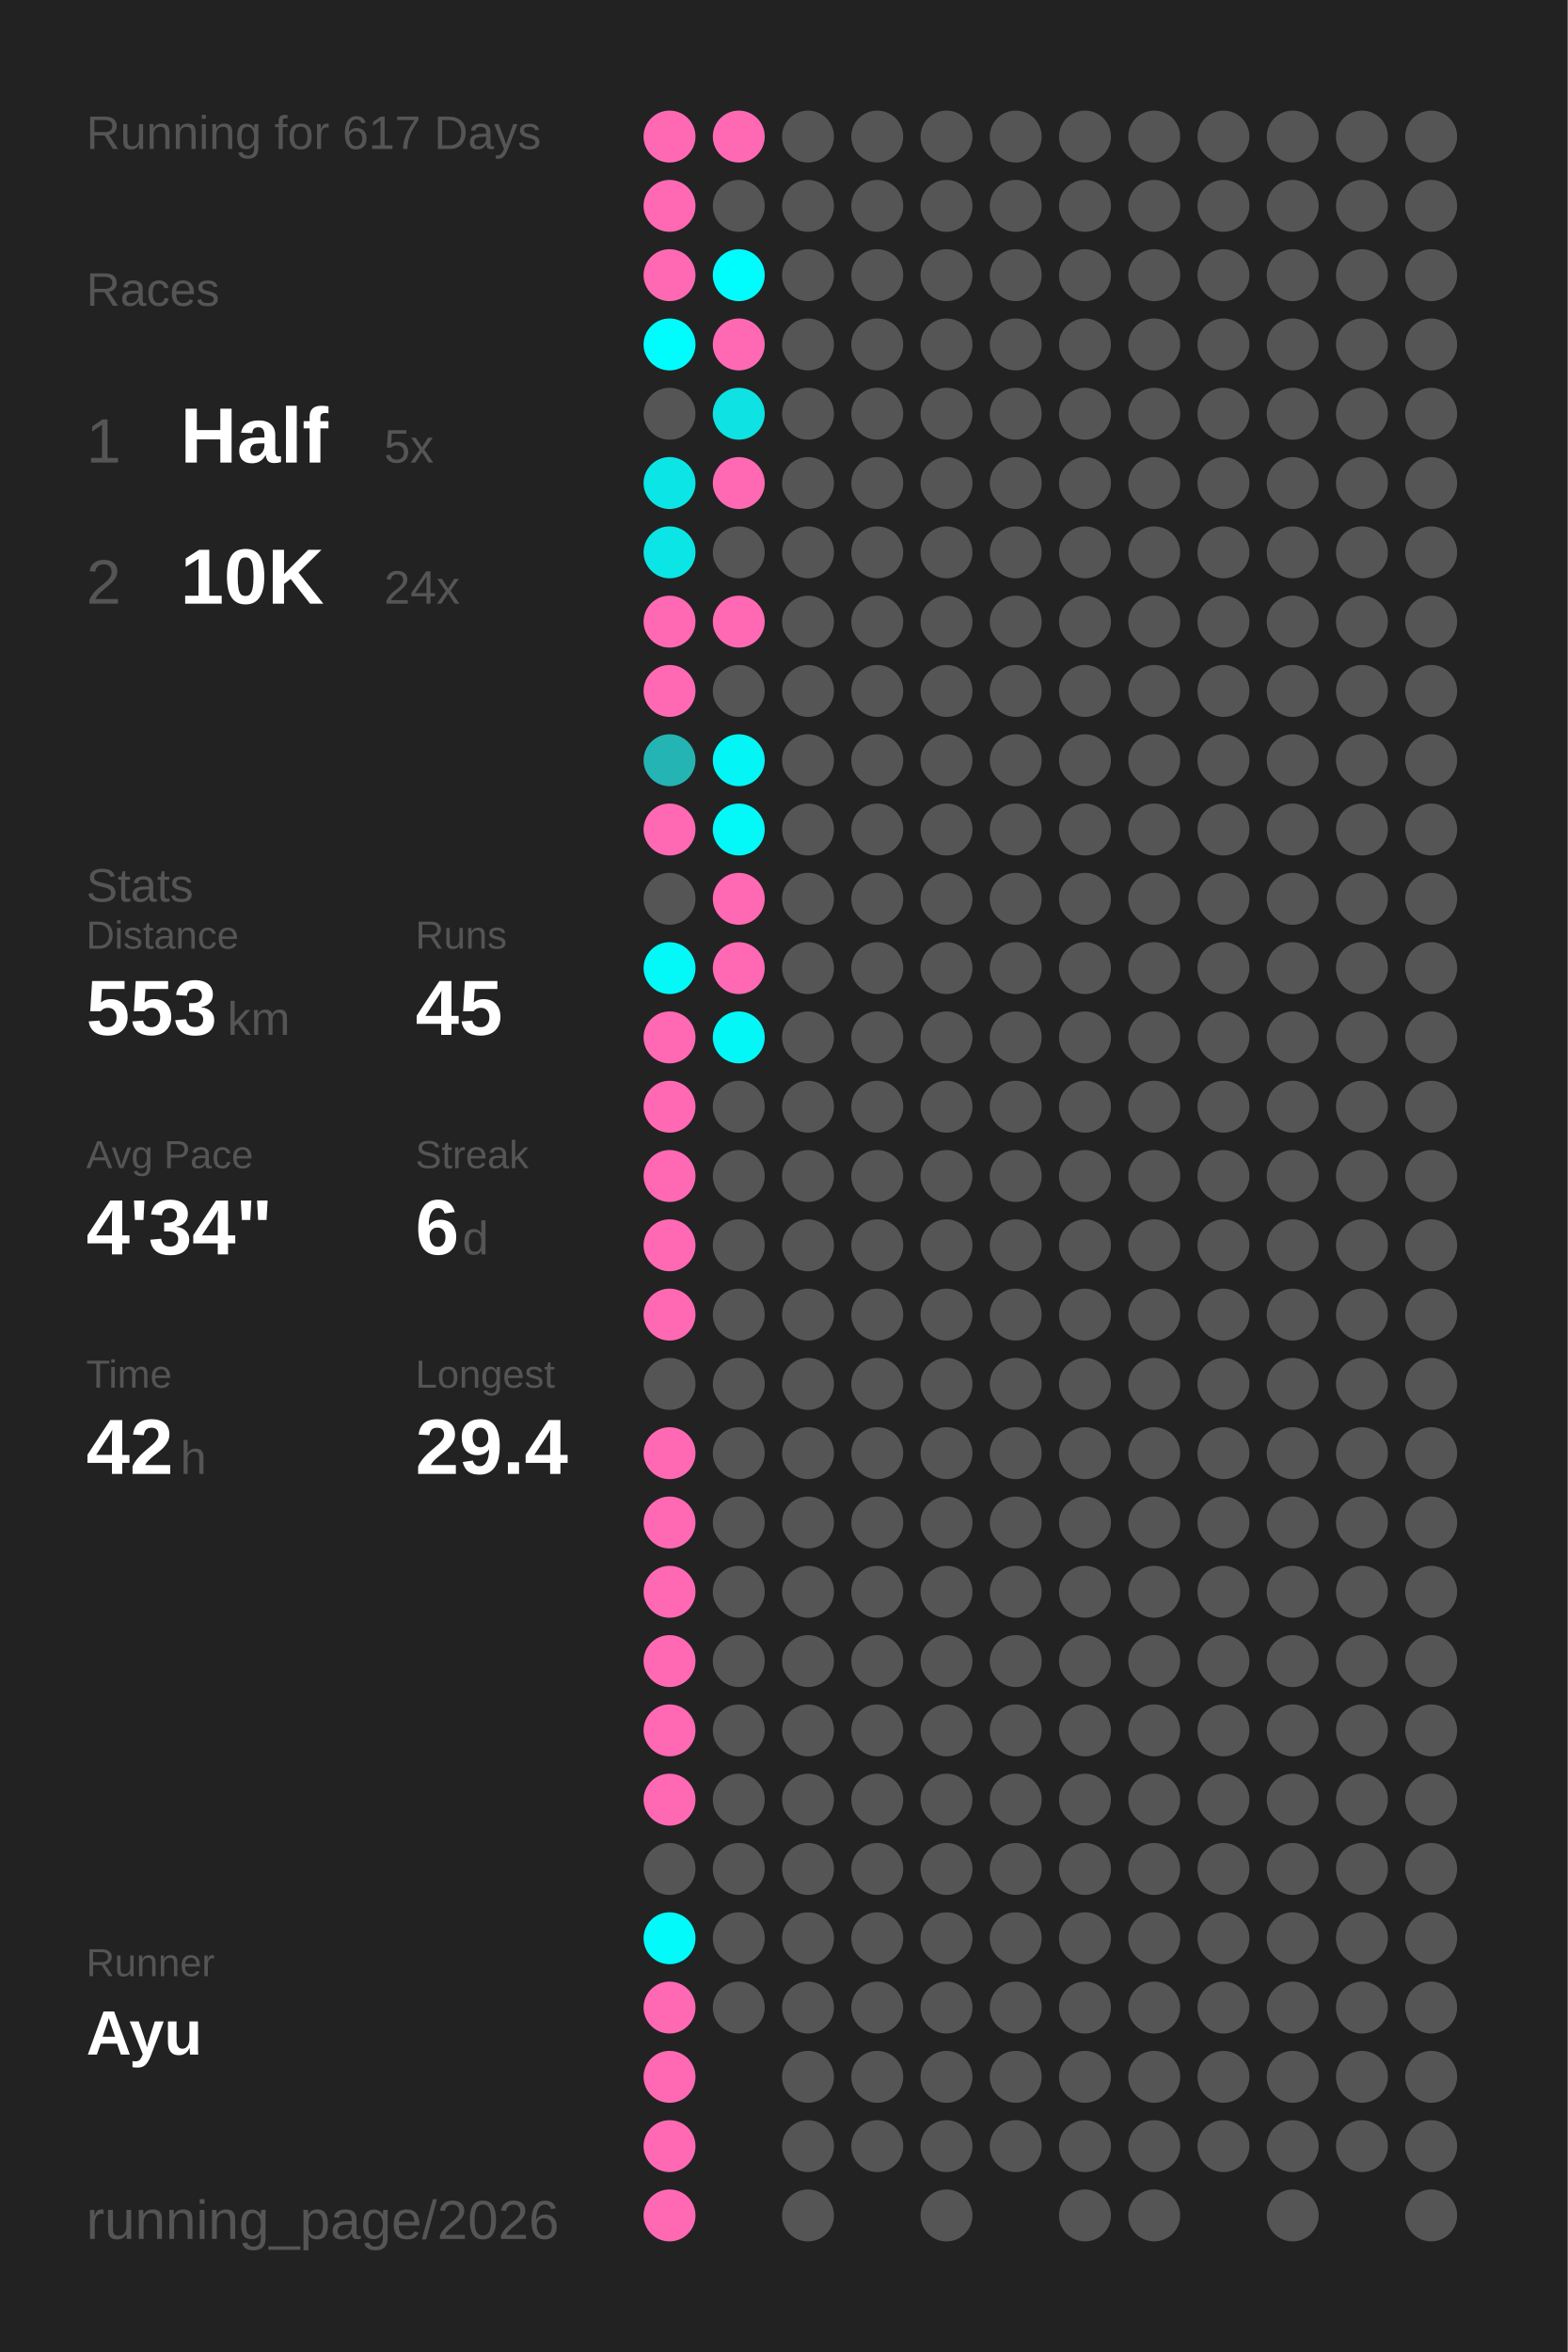
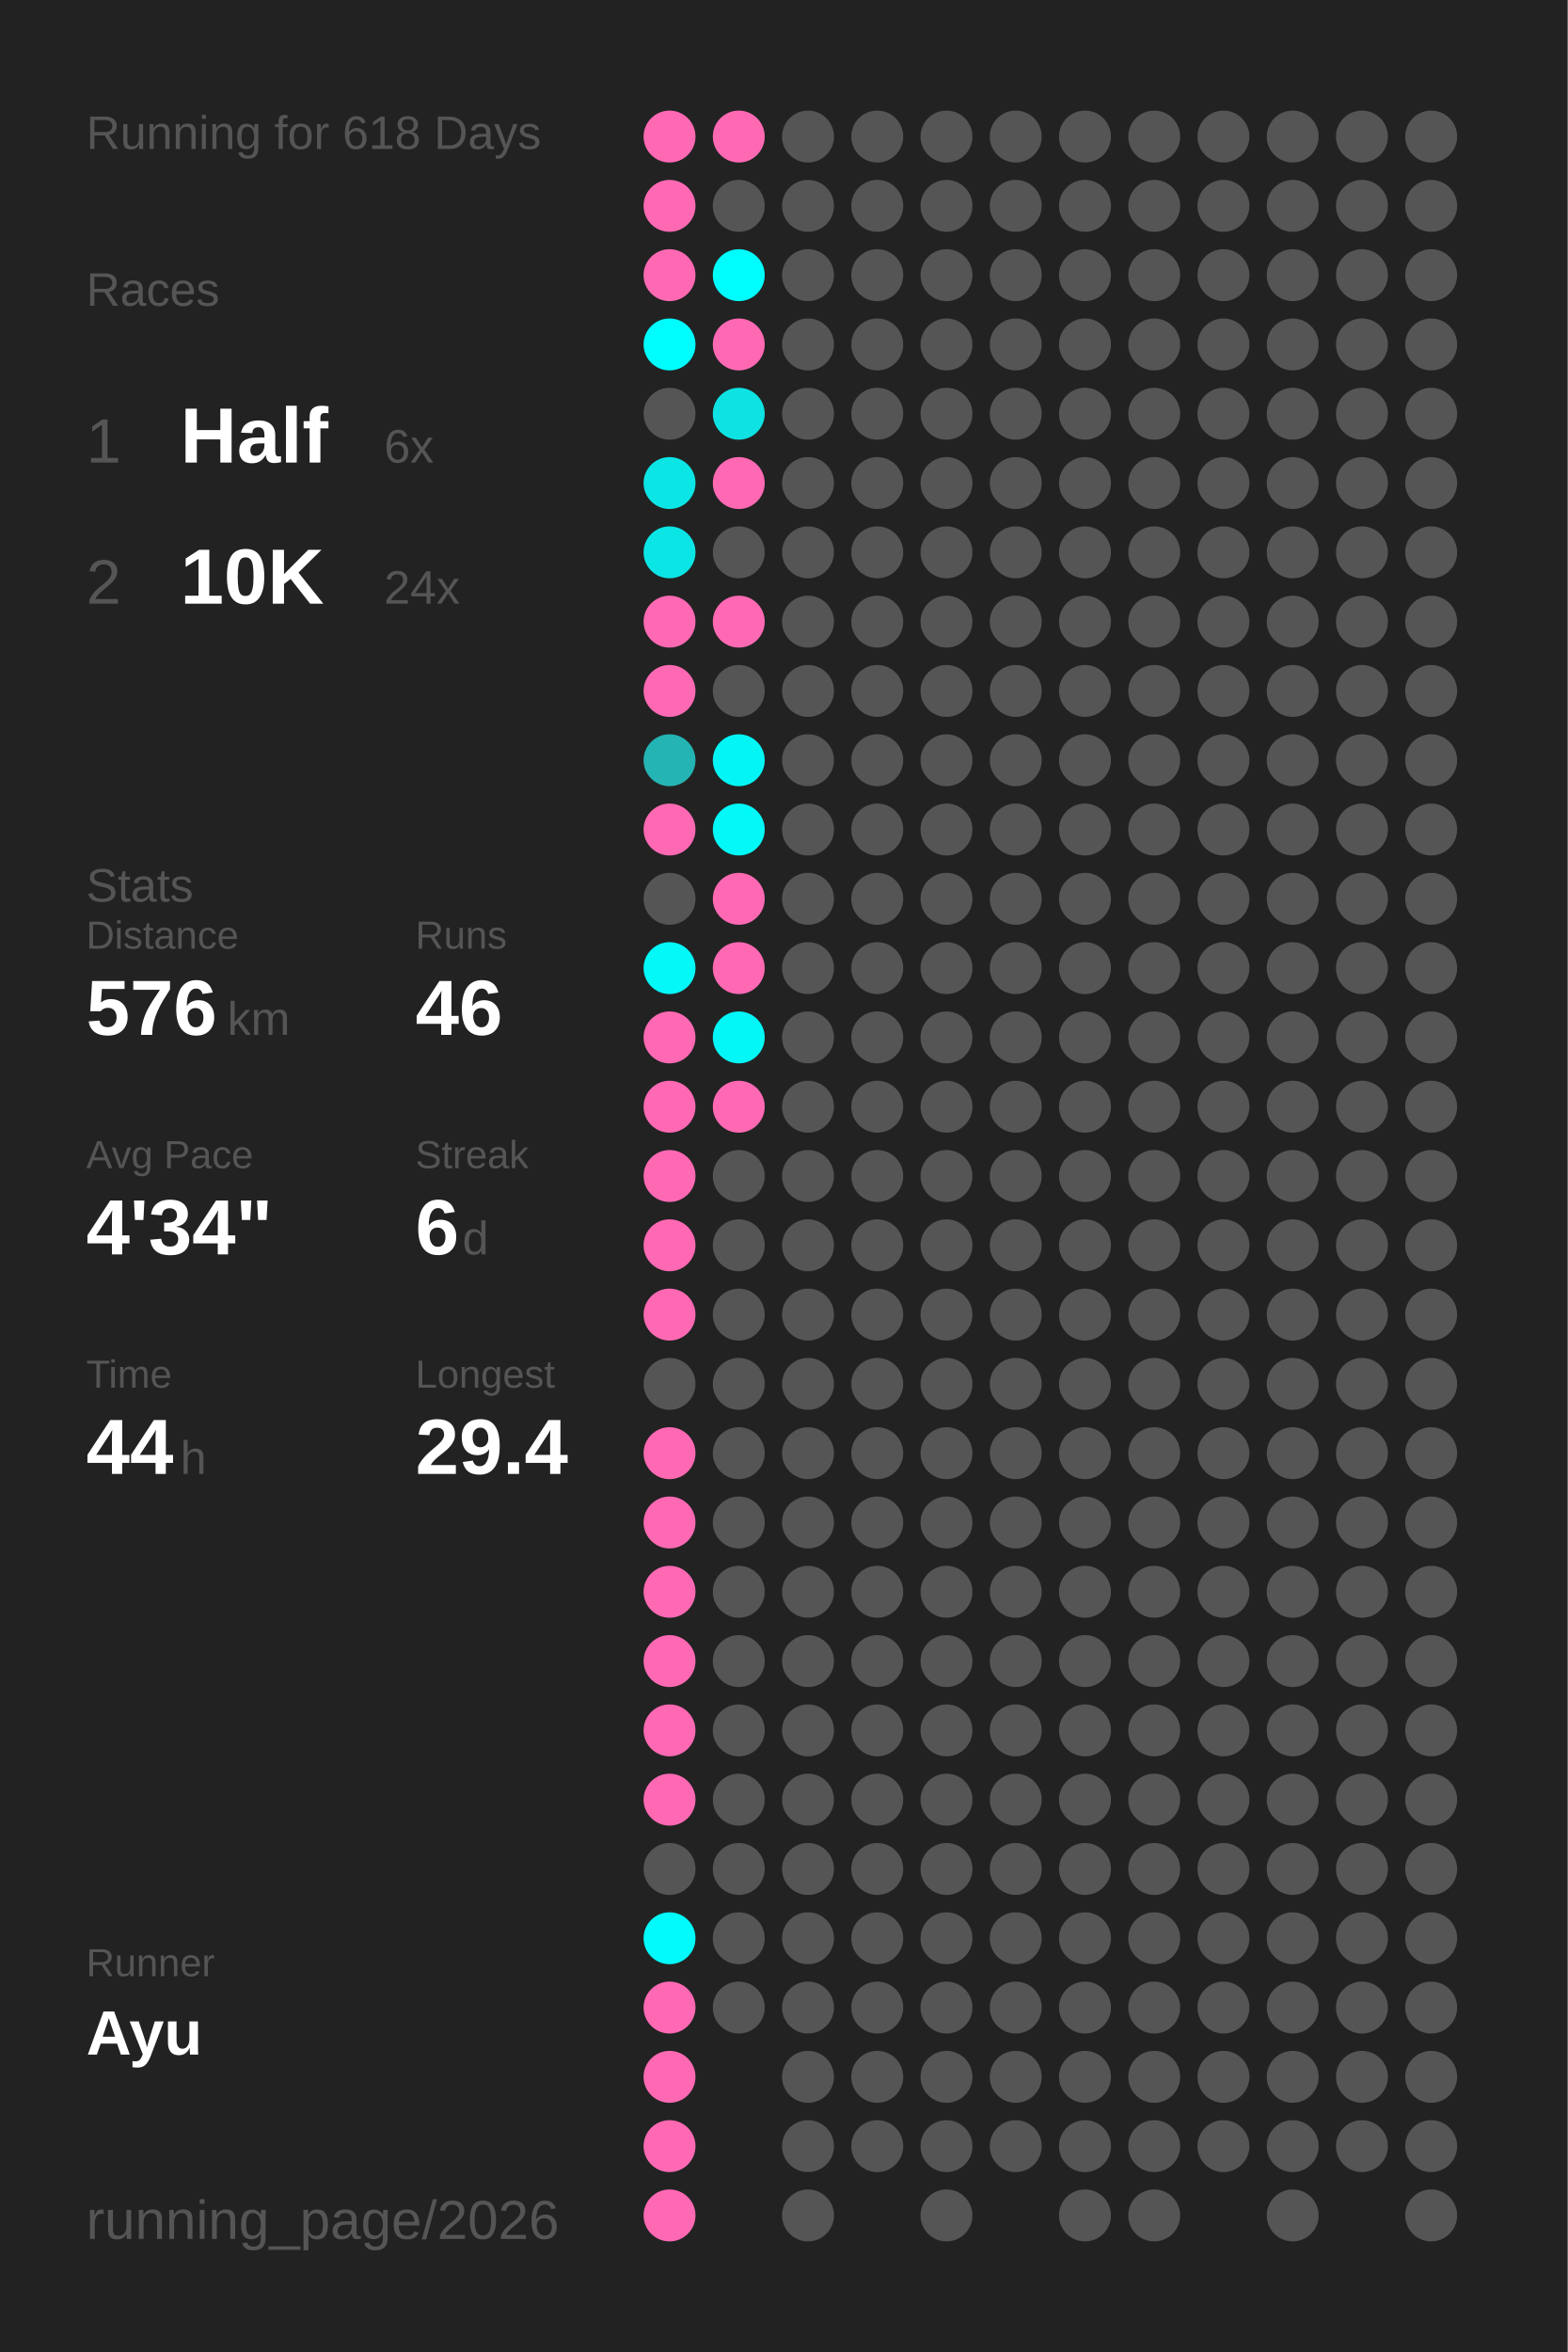
<svg xmlns="http://www.w3.org/2000/svg" baseProfile="full" height="300mm" version="1.1" viewBox="0,0,200,300" width="200mm">
  <defs />
  <rect fill="#222222" height="300" width="200" x="0" y="0" />
-   <text fill="#555555" style="font-size:6px; font-family:Arial;" x="11" y="19">Running for 617 Days</text>
+   <text fill="#555555" style="font-size:6px; font-family:Arial;" x="11" y="19">Running for 618 Days</text>
  <text fill="#555555" style="font-size:6px; font-family:Arial;" x="11" y="39">Races</text>
  <text fill="#555555" style="font-size:8px; font-family:Arial;" x="11" y="59">1</text>
  <text fill="#FFFFFF" style="font-size:10px; font-family:Arial; font-weight:bold;" x="23" y="59">Half</text>
-   <text fill="#555555" style="font-size:6px; font-family:Arial;" x="49" y="59">5x</text>
+   <text fill="#555555" style="font-size:6px; font-family:Arial;" x="49" y="59">6x</text>
  <text fill="#555555" style="font-size:8px; font-family:Arial;" x="11" y="77">2</text>
  <text fill="#FFFFFF" style="font-size:10px; font-family:Arial; font-weight:bold;" x="23" y="77">10K</text>
  <text fill="#555555" style="font-size:6px; font-family:Arial;" x="49" y="77">24x</text>
  <text fill="#555555" style="font-size:6px; font-family:Arial;" x="11" y="115">Stats</text>
  <text fill="#555555" style="font-size:5px; font-family:Arial;" x="11" y="121">Distance</text>
-   <text fill="#FFFFFF" style="font-size:10px; font-family:Arial; font-weight:bold;" x="11" y="132">553</text>
+   <text fill="#FFFFFF" style="font-size:10px; font-family:Arial; font-weight:bold;" x="11" y="132">576</text>
  <text fill="#555555" style="font-size:6px; font-family:Arial;" x="29" y="132">km</text>
  <text fill="#555555" style="font-size:5px; font-family:Arial;" x="53" y="121">Runs</text>
-   <text fill="#FFFFFF" style="font-size:10px; font-family:Arial; font-weight:bold;" x="53" y="132">45</text>
+   <text fill="#FFFFFF" style="font-size:10px; font-family:Arial; font-weight:bold;" x="53" y="132">46</text>
  <text fill="#555555" style="font-size:5px; font-family:Arial;" x="11" y="149">Avg Pace</text>
  <text fill="#FFFFFF" style="font-size:10px; font-family:Arial; font-weight:bold;" x="11" y="160">4'34"</text>
  <text fill="#555555" style="font-size:5px; font-family:Arial;" x="53" y="149">Streak</text>
  <text fill="#FFFFFF" style="font-size:10px; font-family:Arial; font-weight:bold;" x="53" y="160">6</text>
  <text fill="#555555" style="font-size:6px; font-family:Arial;" x="59" y="160">d</text>
  <text fill="#555555" style="font-size:5px; font-family:Arial;" x="11" y="177">Time</text>
-   <text fill="#FFFFFF" style="font-size:10px; font-family:Arial; font-weight:bold;" x="11" y="188">42</text>
+   <text fill="#FFFFFF" style="font-size:10px; font-family:Arial; font-weight:bold;" x="11" y="188">44</text>
  <text fill="#555555" style="font-size:6px; font-family:Arial;" x="23" y="188">h</text>
  <text fill="#555555" style="font-size:5px; font-family:Arial;" x="53" y="177">Longest</text>
  <text fill="#FFFFFF" style="font-size:10px; font-family:Arial; font-weight:bold;" x="53" y="188">29.4</text>
  <text fill="#555555" style="font-size:5px; font-family:Arial;" x="11" y="252.065">Runner</text>
  <text fill="#FFFFFF" style="font-size:8px; font-family:Arial; font-weight:bold;" x="11" y="262.065">Ayu</text>
  <text fill="#555555" style="font-size:7px; font-family:Arial;" x="11" y="285.581">running_page/2026</text>
  <circle cx="85.417" cy="17.419" fill="#ff69b4" r="3.312" />
  <circle cx="85.417" cy="26.258" fill="#ff69b4" r="3.312" />
  <circle cx="85.417" cy="35.097" fill="#ff69b4" r="3.312" />
  <circle cx="85.417" cy="43.935" fill="#00fdfd" r="3.312" />
  <circle cx="85.417" cy="52.774" fill="#555555" r="3.312" />
  <circle cx="85.417" cy="61.613" fill="#0ce5e5" r="3.312" />
  <circle cx="85.417" cy="70.452" fill="#0ce5e5" r="3.312" />
  <circle cx="85.417" cy="79.29" fill="#ff69b4" r="3.312" />
  <circle cx="85.417" cy="88.129" fill="#ff69b4" r="3.312" />
  <circle cx="85.417" cy="96.968" fill="#25b4b4" r="3.312" />
  <circle cx="85.417" cy="105.806" fill="#ff69b4" r="3.312" />
  <circle cx="85.417" cy="114.645" fill="#555555" r="3.312" />
  <circle cx="85.417" cy="123.484" fill="#03f8f8" r="3.312" />
  <circle cx="85.417" cy="132.323" fill="#ff69b4" r="3.312" />
  <circle cx="85.417" cy="141.161" fill="#ff69b4" r="3.312" />
  <circle cx="85.417" cy="150" fill="#ff69b4" r="3.312" />
  <circle cx="85.417" cy="158.839" fill="#ff69b4" r="3.312" />
  <circle cx="85.417" cy="167.677" fill="#ff69b4" r="3.312" />
  <circle cx="85.417" cy="176.516" fill="#555555" r="3.312" />
  <circle cx="85.417" cy="185.355" fill="#ff69b4" r="3.312" />
  <circle cx="85.417" cy="194.194" fill="#ff69b4" r="3.312" />
  <circle cx="85.417" cy="203.032" fill="#ff69b4" r="3.312" />
  <circle cx="85.417" cy="211.871" fill="#ff69b4" r="3.312" />
  <circle cx="85.417" cy="220.71" fill="#ff69b4" r="3.312" />
  <circle cx="85.417" cy="229.548" fill="#ff69b4" r="3.312" />
  <circle cx="85.417" cy="238.387" fill="#555555" r="3.312" />
  <circle cx="85.417" cy="247.226" fill="#02fafa" r="3.312" />
  <circle cx="85.417" cy="256.065" fill="#ff69b4" r="3.312" />
  <circle cx="85.417" cy="264.903" fill="#ff69b4" r="3.312" />
  <circle cx="85.417" cy="273.742" fill="#ff69b4" r="3.312" />
  <circle cx="85.417" cy="282.581" fill="#ff69b4" r="3.312" />
  <circle cx="94.25" cy="17.419" fill="#ff69b4" r="3.312" />
  <circle cx="94.25" cy="26.258" fill="#555555" r="3.312" />
  <circle cx="94.25" cy="35.097" fill="#00fdfd" r="3.312" />
  <circle cx="94.25" cy="43.935" fill="#ff69b4" r="3.312" />
  <circle cx="94.25" cy="52.774" fill="#0ee2e2" r="3.312" />
  <circle cx="94.25" cy="61.613" fill="#ff69b4" r="3.312" />
  <circle cx="94.25" cy="70.452" fill="#555555" r="3.312" />
  <circle cx="94.25" cy="79.29" fill="#ff69b4" r="3.312" />
  <circle cx="94.25" cy="88.129" fill="#555555" r="3.312" />
  <circle cx="94.25" cy="96.968" fill="#04f5f5" r="3.312" />
  <circle cx="94.25" cy="105.806" fill="#03f8f8" r="3.312" />
  <circle cx="94.25" cy="114.645" fill="#ff69b4" r="3.312" />
  <circle cx="94.25" cy="123.484" fill="#ff69b4" r="3.312" />
  <circle cx="94.25" cy="132.323" fill="#03f7f7" r="3.312" />
-   <circle cx="94.25" cy="141.161" fill="#555555" r="3.312" />
+   <circle cx="94.25" cy="141.161" fill="#ff69b4" r="3.312" />
  <circle cx="94.25" cy="150" fill="#555555" r="3.312" />
  <circle cx="94.25" cy="158.839" fill="#555555" r="3.312" />
  <circle cx="94.25" cy="167.677" fill="#555555" r="3.312" />
  <circle cx="94.25" cy="176.516" fill="#555555" r="3.312" />
  <circle cx="94.25" cy="185.355" fill="#555555" r="3.312" />
  <circle cx="94.25" cy="194.194" fill="#555555" r="3.312" />
  <circle cx="94.25" cy="203.032" fill="#555555" r="3.312" />
  <circle cx="94.25" cy="211.871" fill="#555555" r="3.312" />
  <circle cx="94.25" cy="220.71" fill="#555555" r="3.312" />
  <circle cx="94.25" cy="229.548" fill="#555555" r="3.312" />
  <circle cx="94.25" cy="238.387" fill="#555555" r="3.312" />
  <circle cx="94.25" cy="247.226" fill="#555555" r="3.312" />
  <circle cx="94.25" cy="256.065" fill="#555555" r="3.312" />
  <circle cx="103.083" cy="17.419" fill="#555555" r="3.312" />
  <circle cx="103.083" cy="26.258" fill="#555555" r="3.312" />
  <circle cx="103.083" cy="35.097" fill="#555555" r="3.312" />
  <circle cx="103.083" cy="43.935" fill="#555555" r="3.312" />
  <circle cx="103.083" cy="52.774" fill="#555555" r="3.312" />
  <circle cx="103.083" cy="61.613" fill="#555555" r="3.312" />
  <circle cx="103.083" cy="70.452" fill="#555555" r="3.312" />
  <circle cx="103.083" cy="79.29" fill="#555555" r="3.312" />
  <circle cx="103.083" cy="88.129" fill="#555555" r="3.312" />
  <circle cx="103.083" cy="96.968" fill="#555555" r="3.312" />
  <circle cx="103.083" cy="105.806" fill="#555555" r="3.312" />
  <circle cx="103.083" cy="114.645" fill="#555555" r="3.312" />
  <circle cx="103.083" cy="123.484" fill="#555555" r="3.312" />
  <circle cx="103.083" cy="132.323" fill="#555555" r="3.312" />
  <circle cx="103.083" cy="141.161" fill="#555555" r="3.312" />
  <circle cx="103.083" cy="150" fill="#555555" r="3.312" />
  <circle cx="103.083" cy="158.839" fill="#555555" r="3.312" />
  <circle cx="103.083" cy="167.677" fill="#555555" r="3.312" />
  <circle cx="103.083" cy="176.516" fill="#555555" r="3.312" />
  <circle cx="103.083" cy="185.355" fill="#555555" r="3.312" />
  <circle cx="103.083" cy="194.194" fill="#555555" r="3.312" />
  <circle cx="103.083" cy="203.032" fill="#555555" r="3.312" />
  <circle cx="103.083" cy="211.871" fill="#555555" r="3.312" />
  <circle cx="103.083" cy="220.71" fill="#555555" r="3.312" />
  <circle cx="103.083" cy="229.548" fill="#555555" r="3.312" />
  <circle cx="103.083" cy="238.387" fill="#555555" r="3.312" />
  <circle cx="103.083" cy="247.226" fill="#555555" r="3.312" />
  <circle cx="103.083" cy="256.065" fill="#555555" r="3.312" />
  <circle cx="103.083" cy="264.903" fill="#555555" r="3.312" />
  <circle cx="103.083" cy="273.742" fill="#555555" r="3.312" />
  <circle cx="103.083" cy="282.581" fill="#555555" r="3.312" />
  <circle cx="111.917" cy="17.419" fill="#555555" r="3.312" />
  <circle cx="111.917" cy="26.258" fill="#555555" r="3.312" />
  <circle cx="111.917" cy="35.097" fill="#555555" r="3.312" />
  <circle cx="111.917" cy="43.935" fill="#555555" r="3.312" />
  <circle cx="111.917" cy="52.774" fill="#555555" r="3.312" />
  <circle cx="111.917" cy="61.613" fill="#555555" r="3.312" />
  <circle cx="111.917" cy="70.452" fill="#555555" r="3.312" />
  <circle cx="111.917" cy="79.29" fill="#555555" r="3.312" />
  <circle cx="111.917" cy="88.129" fill="#555555" r="3.312" />
  <circle cx="111.917" cy="96.968" fill="#555555" r="3.312" />
  <circle cx="111.917" cy="105.806" fill="#555555" r="3.312" />
  <circle cx="111.917" cy="114.645" fill="#555555" r="3.312" />
  <circle cx="111.917" cy="123.484" fill="#555555" r="3.312" />
  <circle cx="111.917" cy="132.323" fill="#555555" r="3.312" />
  <circle cx="111.917" cy="141.161" fill="#555555" r="3.312" />
  <circle cx="111.917" cy="150" fill="#555555" r="3.312" />
  <circle cx="111.917" cy="158.839" fill="#555555" r="3.312" />
  <circle cx="111.917" cy="167.677" fill="#555555" r="3.312" />
  <circle cx="111.917" cy="176.516" fill="#555555" r="3.312" />
  <circle cx="111.917" cy="185.355" fill="#555555" r="3.312" />
  <circle cx="111.917" cy="194.194" fill="#555555" r="3.312" />
  <circle cx="111.917" cy="203.032" fill="#555555" r="3.312" />
  <circle cx="111.917" cy="211.871" fill="#555555" r="3.312" />
  <circle cx="111.917" cy="220.71" fill="#555555" r="3.312" />
  <circle cx="111.917" cy="229.548" fill="#555555" r="3.312" />
  <circle cx="111.917" cy="238.387" fill="#555555" r="3.312" />
  <circle cx="111.917" cy="247.226" fill="#555555" r="3.312" />
  <circle cx="111.917" cy="256.065" fill="#555555" r="3.312" />
  <circle cx="111.917" cy="264.903" fill="#555555" r="3.312" />
  <circle cx="111.917" cy="273.742" fill="#555555" r="3.312" />
  <circle cx="120.75" cy="17.419" fill="#555555" r="3.312" />
  <circle cx="120.75" cy="26.258" fill="#555555" r="3.312" />
  <circle cx="120.75" cy="35.097" fill="#555555" r="3.312" />
  <circle cx="120.75" cy="43.935" fill="#555555" r="3.312" />
  <circle cx="120.75" cy="52.774" fill="#555555" r="3.312" />
  <circle cx="120.75" cy="61.613" fill="#555555" r="3.312" />
  <circle cx="120.75" cy="70.452" fill="#555555" r="3.312" />
  <circle cx="120.75" cy="79.29" fill="#555555" r="3.312" />
  <circle cx="120.75" cy="88.129" fill="#555555" r="3.312" />
  <circle cx="120.75" cy="96.968" fill="#555555" r="3.312" />
  <circle cx="120.75" cy="105.806" fill="#555555" r="3.312" />
  <circle cx="120.75" cy="114.645" fill="#555555" r="3.312" />
  <circle cx="120.75" cy="123.484" fill="#555555" r="3.312" />
  <circle cx="120.75" cy="132.323" fill="#555555" r="3.312" />
  <circle cx="120.75" cy="141.161" fill="#555555" r="3.312" />
  <circle cx="120.75" cy="150" fill="#555555" r="3.312" />
  <circle cx="120.75" cy="158.839" fill="#555555" r="3.312" />
  <circle cx="120.75" cy="167.677" fill="#555555" r="3.312" />
  <circle cx="120.75" cy="176.516" fill="#555555" r="3.312" />
  <circle cx="120.75" cy="185.355" fill="#555555" r="3.312" />
  <circle cx="120.75" cy="194.194" fill="#555555" r="3.312" />
  <circle cx="120.75" cy="203.032" fill="#555555" r="3.312" />
  <circle cx="120.75" cy="211.871" fill="#555555" r="3.312" />
  <circle cx="120.75" cy="220.71" fill="#555555" r="3.312" />
  <circle cx="120.75" cy="229.548" fill="#555555" r="3.312" />
  <circle cx="120.75" cy="238.387" fill="#555555" r="3.312" />
  <circle cx="120.75" cy="247.226" fill="#555555" r="3.312" />
  <circle cx="120.75" cy="256.065" fill="#555555" r="3.312" />
  <circle cx="120.75" cy="264.903" fill="#555555" r="3.312" />
  <circle cx="120.75" cy="273.742" fill="#555555" r="3.312" />
  <circle cx="120.75" cy="282.581" fill="#555555" r="3.312" />
  <circle cx="129.583" cy="17.419" fill="#555555" r="3.312" />
  <circle cx="129.583" cy="26.258" fill="#555555" r="3.312" />
  <circle cx="129.583" cy="35.097" fill="#555555" r="3.312" />
  <circle cx="129.583" cy="43.935" fill="#555555" r="3.312" />
  <circle cx="129.583" cy="52.774" fill="#555555" r="3.312" />
  <circle cx="129.583" cy="61.613" fill="#555555" r="3.312" />
  <circle cx="129.583" cy="70.452" fill="#555555" r="3.312" />
  <circle cx="129.583" cy="79.29" fill="#555555" r="3.312" />
  <circle cx="129.583" cy="88.129" fill="#555555" r="3.312" />
  <circle cx="129.583" cy="96.968" fill="#555555" r="3.312" />
  <circle cx="129.583" cy="105.806" fill="#555555" r="3.312" />
  <circle cx="129.583" cy="114.645" fill="#555555" r="3.312" />
  <circle cx="129.583" cy="123.484" fill="#555555" r="3.312" />
  <circle cx="129.583" cy="132.323" fill="#555555" r="3.312" />
  <circle cx="129.583" cy="141.161" fill="#555555" r="3.312" />
  <circle cx="129.583" cy="150" fill="#555555" r="3.312" />
  <circle cx="129.583" cy="158.839" fill="#555555" r="3.312" />
  <circle cx="129.583" cy="167.677" fill="#555555" r="3.312" />
  <circle cx="129.583" cy="176.516" fill="#555555" r="3.312" />
  <circle cx="129.583" cy="185.355" fill="#555555" r="3.312" />
  <circle cx="129.583" cy="194.194" fill="#555555" r="3.312" />
  <circle cx="129.583" cy="203.032" fill="#555555" r="3.312" />
  <circle cx="129.583" cy="211.871" fill="#555555" r="3.312" />
  <circle cx="129.583" cy="220.71" fill="#555555" r="3.312" />
  <circle cx="129.583" cy="229.548" fill="#555555" r="3.312" />
  <circle cx="129.583" cy="238.387" fill="#555555" r="3.312" />
  <circle cx="129.583" cy="247.226" fill="#555555" r="3.312" />
  <circle cx="129.583" cy="256.065" fill="#555555" r="3.312" />
  <circle cx="129.583" cy="264.903" fill="#555555" r="3.312" />
  <circle cx="129.583" cy="273.742" fill="#555555" r="3.312" />
  <circle cx="138.417" cy="17.419" fill="#555555" r="3.312" />
  <circle cx="138.417" cy="26.258" fill="#555555" r="3.312" />
  <circle cx="138.417" cy="35.097" fill="#555555" r="3.312" />
  <circle cx="138.417" cy="43.935" fill="#555555" r="3.312" />
  <circle cx="138.417" cy="52.774" fill="#555555" r="3.312" />
  <circle cx="138.417" cy="61.613" fill="#555555" r="3.312" />
  <circle cx="138.417" cy="70.452" fill="#555555" r="3.312" />
  <circle cx="138.417" cy="79.29" fill="#555555" r="3.312" />
  <circle cx="138.417" cy="88.129" fill="#555555" r="3.312" />
  <circle cx="138.417" cy="96.968" fill="#555555" r="3.312" />
  <circle cx="138.417" cy="105.806" fill="#555555" r="3.312" />
  <circle cx="138.417" cy="114.645" fill="#555555" r="3.312" />
  <circle cx="138.417" cy="123.484" fill="#555555" r="3.312" />
  <circle cx="138.417" cy="132.323" fill="#555555" r="3.312" />
  <circle cx="138.417" cy="141.161" fill="#555555" r="3.312" />
  <circle cx="138.417" cy="150" fill="#555555" r="3.312" />
  <circle cx="138.417" cy="158.839" fill="#555555" r="3.312" />
  <circle cx="138.417" cy="167.677" fill="#555555" r="3.312" />
  <circle cx="138.417" cy="176.516" fill="#555555" r="3.312" />
  <circle cx="138.417" cy="185.355" fill="#555555" r="3.312" />
  <circle cx="138.417" cy="194.194" fill="#555555" r="3.312" />
  <circle cx="138.417" cy="203.032" fill="#555555" r="3.312" />
  <circle cx="138.417" cy="211.871" fill="#555555" r="3.312" />
  <circle cx="138.417" cy="220.71" fill="#555555" r="3.312" />
  <circle cx="138.417" cy="229.548" fill="#555555" r="3.312" />
  <circle cx="138.417" cy="238.387" fill="#555555" r="3.312" />
  <circle cx="138.417" cy="247.226" fill="#555555" r="3.312" />
  <circle cx="138.417" cy="256.065" fill="#555555" r="3.312" />
  <circle cx="138.417" cy="264.903" fill="#555555" r="3.312" />
  <circle cx="138.417" cy="273.742" fill="#555555" r="3.312" />
  <circle cx="138.417" cy="282.581" fill="#555555" r="3.312" />
  <circle cx="147.25" cy="17.419" fill="#555555" r="3.312" />
  <circle cx="147.25" cy="26.258" fill="#555555" r="3.312" />
  <circle cx="147.25" cy="35.097" fill="#555555" r="3.312" />
  <circle cx="147.25" cy="43.935" fill="#555555" r="3.312" />
  <circle cx="147.25" cy="52.774" fill="#555555" r="3.312" />
  <circle cx="147.25" cy="61.613" fill="#555555" r="3.312" />
  <circle cx="147.25" cy="70.452" fill="#555555" r="3.312" />
  <circle cx="147.25" cy="79.29" fill="#555555" r="3.312" />
  <circle cx="147.25" cy="88.129" fill="#555555" r="3.312" />
  <circle cx="147.25" cy="96.968" fill="#555555" r="3.312" />
  <circle cx="147.25" cy="105.806" fill="#555555" r="3.312" />
  <circle cx="147.25" cy="114.645" fill="#555555" r="3.312" />
  <circle cx="147.25" cy="123.484" fill="#555555" r="3.312" />
  <circle cx="147.25" cy="132.323" fill="#555555" r="3.312" />
  <circle cx="147.25" cy="141.161" fill="#555555" r="3.312" />
  <circle cx="147.25" cy="150" fill="#555555" r="3.312" />
  <circle cx="147.25" cy="158.839" fill="#555555" r="3.312" />
  <circle cx="147.25" cy="167.677" fill="#555555" r="3.312" />
  <circle cx="147.25" cy="176.516" fill="#555555" r="3.312" />
  <circle cx="147.25" cy="185.355" fill="#555555" r="3.312" />
  <circle cx="147.25" cy="194.194" fill="#555555" r="3.312" />
  <circle cx="147.25" cy="203.032" fill="#555555" r="3.312" />
  <circle cx="147.25" cy="211.871" fill="#555555" r="3.312" />
  <circle cx="147.25" cy="220.71" fill="#555555" r="3.312" />
  <circle cx="147.25" cy="229.548" fill="#555555" r="3.312" />
  <circle cx="147.25" cy="238.387" fill="#555555" r="3.312" />
  <circle cx="147.25" cy="247.226" fill="#555555" r="3.312" />
  <circle cx="147.25" cy="256.065" fill="#555555" r="3.312" />
  <circle cx="147.25" cy="264.903" fill="#555555" r="3.312" />
  <circle cx="147.25" cy="273.742" fill="#555555" r="3.312" />
  <circle cx="147.25" cy="282.581" fill="#555555" r="3.312" />
  <circle cx="156.083" cy="17.419" fill="#555555" r="3.312" />
  <circle cx="156.083" cy="26.258" fill="#555555" r="3.312" />
  <circle cx="156.083" cy="35.097" fill="#555555" r="3.312" />
  <circle cx="156.083" cy="43.935" fill="#555555" r="3.312" />
  <circle cx="156.083" cy="52.774" fill="#555555" r="3.312" />
  <circle cx="156.083" cy="61.613" fill="#555555" r="3.312" />
  <circle cx="156.083" cy="70.452" fill="#555555" r="3.312" />
  <circle cx="156.083" cy="79.29" fill="#555555" r="3.312" />
  <circle cx="156.083" cy="88.129" fill="#555555" r="3.312" />
  <circle cx="156.083" cy="96.968" fill="#555555" r="3.312" />
  <circle cx="156.083" cy="105.806" fill="#555555" r="3.312" />
  <circle cx="156.083" cy="114.645" fill="#555555" r="3.312" />
  <circle cx="156.083" cy="123.484" fill="#555555" r="3.312" />
  <circle cx="156.083" cy="132.323" fill="#555555" r="3.312" />
  <circle cx="156.083" cy="141.161" fill="#555555" r="3.312" />
  <circle cx="156.083" cy="150" fill="#555555" r="3.312" />
  <circle cx="156.083" cy="158.839" fill="#555555" r="3.312" />
  <circle cx="156.083" cy="167.677" fill="#555555" r="3.312" />
  <circle cx="156.083" cy="176.516" fill="#555555" r="3.312" />
  <circle cx="156.083" cy="185.355" fill="#555555" r="3.312" />
  <circle cx="156.083" cy="194.194" fill="#555555" r="3.312" />
  <circle cx="156.083" cy="203.032" fill="#555555" r="3.312" />
  <circle cx="156.083" cy="211.871" fill="#555555" r="3.312" />
  <circle cx="156.083" cy="220.71" fill="#555555" r="3.312" />
  <circle cx="156.083" cy="229.548" fill="#555555" r="3.312" />
  <circle cx="156.083" cy="238.387" fill="#555555" r="3.312" />
  <circle cx="156.083" cy="247.226" fill="#555555" r="3.312" />
  <circle cx="156.083" cy="256.065" fill="#555555" r="3.312" />
  <circle cx="156.083" cy="264.903" fill="#555555" r="3.312" />
  <circle cx="156.083" cy="273.742" fill="#555555" r="3.312" />
  <circle cx="164.917" cy="17.419" fill="#555555" r="3.312" />
  <circle cx="164.917" cy="26.258" fill="#555555" r="3.312" />
  <circle cx="164.917" cy="35.097" fill="#555555" r="3.312" />
  <circle cx="164.917" cy="43.935" fill="#555555" r="3.312" />
  <circle cx="164.917" cy="52.774" fill="#555555" r="3.312" />
  <circle cx="164.917" cy="61.613" fill="#555555" r="3.312" />
  <circle cx="164.917" cy="70.452" fill="#555555" r="3.312" />
  <circle cx="164.917" cy="79.29" fill="#555555" r="3.312" />
  <circle cx="164.917" cy="88.129" fill="#555555" r="3.312" />
  <circle cx="164.917" cy="96.968" fill="#555555" r="3.312" />
  <circle cx="164.917" cy="105.806" fill="#555555" r="3.312" />
  <circle cx="164.917" cy="114.645" fill="#555555" r="3.312" />
  <circle cx="164.917" cy="123.484" fill="#555555" r="3.312" />
  <circle cx="164.917" cy="132.323" fill="#555555" r="3.312" />
  <circle cx="164.917" cy="141.161" fill="#555555" r="3.312" />
  <circle cx="164.917" cy="150" fill="#555555" r="3.312" />
  <circle cx="164.917" cy="158.839" fill="#555555" r="3.312" />
  <circle cx="164.917" cy="167.677" fill="#555555" r="3.312" />
  <circle cx="164.917" cy="176.516" fill="#555555" r="3.312" />
  <circle cx="164.917" cy="185.355" fill="#555555" r="3.312" />
  <circle cx="164.917" cy="194.194" fill="#555555" r="3.312" />
  <circle cx="164.917" cy="203.032" fill="#555555" r="3.312" />
  <circle cx="164.917" cy="211.871" fill="#555555" r="3.312" />
  <circle cx="164.917" cy="220.71" fill="#555555" r="3.312" />
  <circle cx="164.917" cy="229.548" fill="#555555" r="3.312" />
  <circle cx="164.917" cy="238.387" fill="#555555" r="3.312" />
  <circle cx="164.917" cy="247.226" fill="#555555" r="3.312" />
  <circle cx="164.917" cy="256.065" fill="#555555" r="3.312" />
  <circle cx="164.917" cy="264.903" fill="#555555" r="3.312" />
  <circle cx="164.917" cy="273.742" fill="#555555" r="3.312" />
  <circle cx="164.917" cy="282.581" fill="#555555" r="3.312" />
  <circle cx="173.75" cy="17.419" fill="#555555" r="3.312" />
  <circle cx="173.75" cy="26.258" fill="#555555" r="3.312" />
  <circle cx="173.75" cy="35.097" fill="#555555" r="3.312" />
  <circle cx="173.75" cy="43.935" fill="#555555" r="3.312" />
  <circle cx="173.75" cy="52.774" fill="#555555" r="3.312" />
  <circle cx="173.75" cy="61.613" fill="#555555" r="3.312" />
  <circle cx="173.75" cy="70.452" fill="#555555" r="3.312" />
  <circle cx="173.75" cy="79.29" fill="#555555" r="3.312" />
  <circle cx="173.75" cy="88.129" fill="#555555" r="3.312" />
  <circle cx="173.75" cy="96.968" fill="#555555" r="3.312" />
  <circle cx="173.75" cy="105.806" fill="#555555" r="3.312" />
  <circle cx="173.75" cy="114.645" fill="#555555" r="3.312" />
  <circle cx="173.75" cy="123.484" fill="#555555" r="3.312" />
  <circle cx="173.75" cy="132.323" fill="#555555" r="3.312" />
  <circle cx="173.75" cy="141.161" fill="#555555" r="3.312" />
  <circle cx="173.75" cy="150" fill="#555555" r="3.312" />
  <circle cx="173.75" cy="158.839" fill="#555555" r="3.312" />
  <circle cx="173.75" cy="167.677" fill="#555555" r="3.312" />
  <circle cx="173.75" cy="176.516" fill="#555555" r="3.312" />
  <circle cx="173.75" cy="185.355" fill="#555555" r="3.312" />
  <circle cx="173.75" cy="194.194" fill="#555555" r="3.312" />
  <circle cx="173.75" cy="203.032" fill="#555555" r="3.312" />
  <circle cx="173.75" cy="211.871" fill="#555555" r="3.312" />
  <circle cx="173.75" cy="220.71" fill="#555555" r="3.312" />
  <circle cx="173.75" cy="229.548" fill="#555555" r="3.312" />
  <circle cx="173.75" cy="238.387" fill="#555555" r="3.312" />
  <circle cx="173.75" cy="247.226" fill="#555555" r="3.312" />
  <circle cx="173.75" cy="256.065" fill="#555555" r="3.312" />
  <circle cx="173.75" cy="264.903" fill="#555555" r="3.312" />
  <circle cx="173.75" cy="273.742" fill="#555555" r="3.312" />
  <circle cx="182.583" cy="17.419" fill="#555555" r="3.312" />
  <circle cx="182.583" cy="26.258" fill="#555555" r="3.312" />
  <circle cx="182.583" cy="35.097" fill="#555555" r="3.312" />
  <circle cx="182.583" cy="43.935" fill="#555555" r="3.312" />
  <circle cx="182.583" cy="52.774" fill="#555555" r="3.312" />
  <circle cx="182.583" cy="61.613" fill="#555555" r="3.312" />
  <circle cx="182.583" cy="70.452" fill="#555555" r="3.312" />
  <circle cx="182.583" cy="79.29" fill="#555555" r="3.312" />
  <circle cx="182.583" cy="88.129" fill="#555555" r="3.312" />
  <circle cx="182.583" cy="96.968" fill="#555555" r="3.312" />
  <circle cx="182.583" cy="105.806" fill="#555555" r="3.312" />
  <circle cx="182.583" cy="114.645" fill="#555555" r="3.312" />
  <circle cx="182.583" cy="123.484" fill="#555555" r="3.312" />
  <circle cx="182.583" cy="132.323" fill="#555555" r="3.312" />
  <circle cx="182.583" cy="141.161" fill="#555555" r="3.312" />
  <circle cx="182.583" cy="150" fill="#555555" r="3.312" />
  <circle cx="182.583" cy="158.839" fill="#555555" r="3.312" />
  <circle cx="182.583" cy="167.677" fill="#555555" r="3.312" />
  <circle cx="182.583" cy="176.516" fill="#555555" r="3.312" />
  <circle cx="182.583" cy="185.355" fill="#555555" r="3.312" />
  <circle cx="182.583" cy="194.194" fill="#555555" r="3.312" />
  <circle cx="182.583" cy="203.032" fill="#555555" r="3.312" />
  <circle cx="182.583" cy="211.871" fill="#555555" r="3.312" />
  <circle cx="182.583" cy="220.71" fill="#555555" r="3.312" />
  <circle cx="182.583" cy="229.548" fill="#555555" r="3.312" />
  <circle cx="182.583" cy="238.387" fill="#555555" r="3.312" />
  <circle cx="182.583" cy="247.226" fill="#555555" r="3.312" />
  <circle cx="182.583" cy="256.065" fill="#555555" r="3.312" />
  <circle cx="182.583" cy="264.903" fill="#555555" r="3.312" />
  <circle cx="182.583" cy="273.742" fill="#555555" r="3.312" />
  <circle cx="182.583" cy="282.581" fill="#555555" r="3.312" />
</svg>
